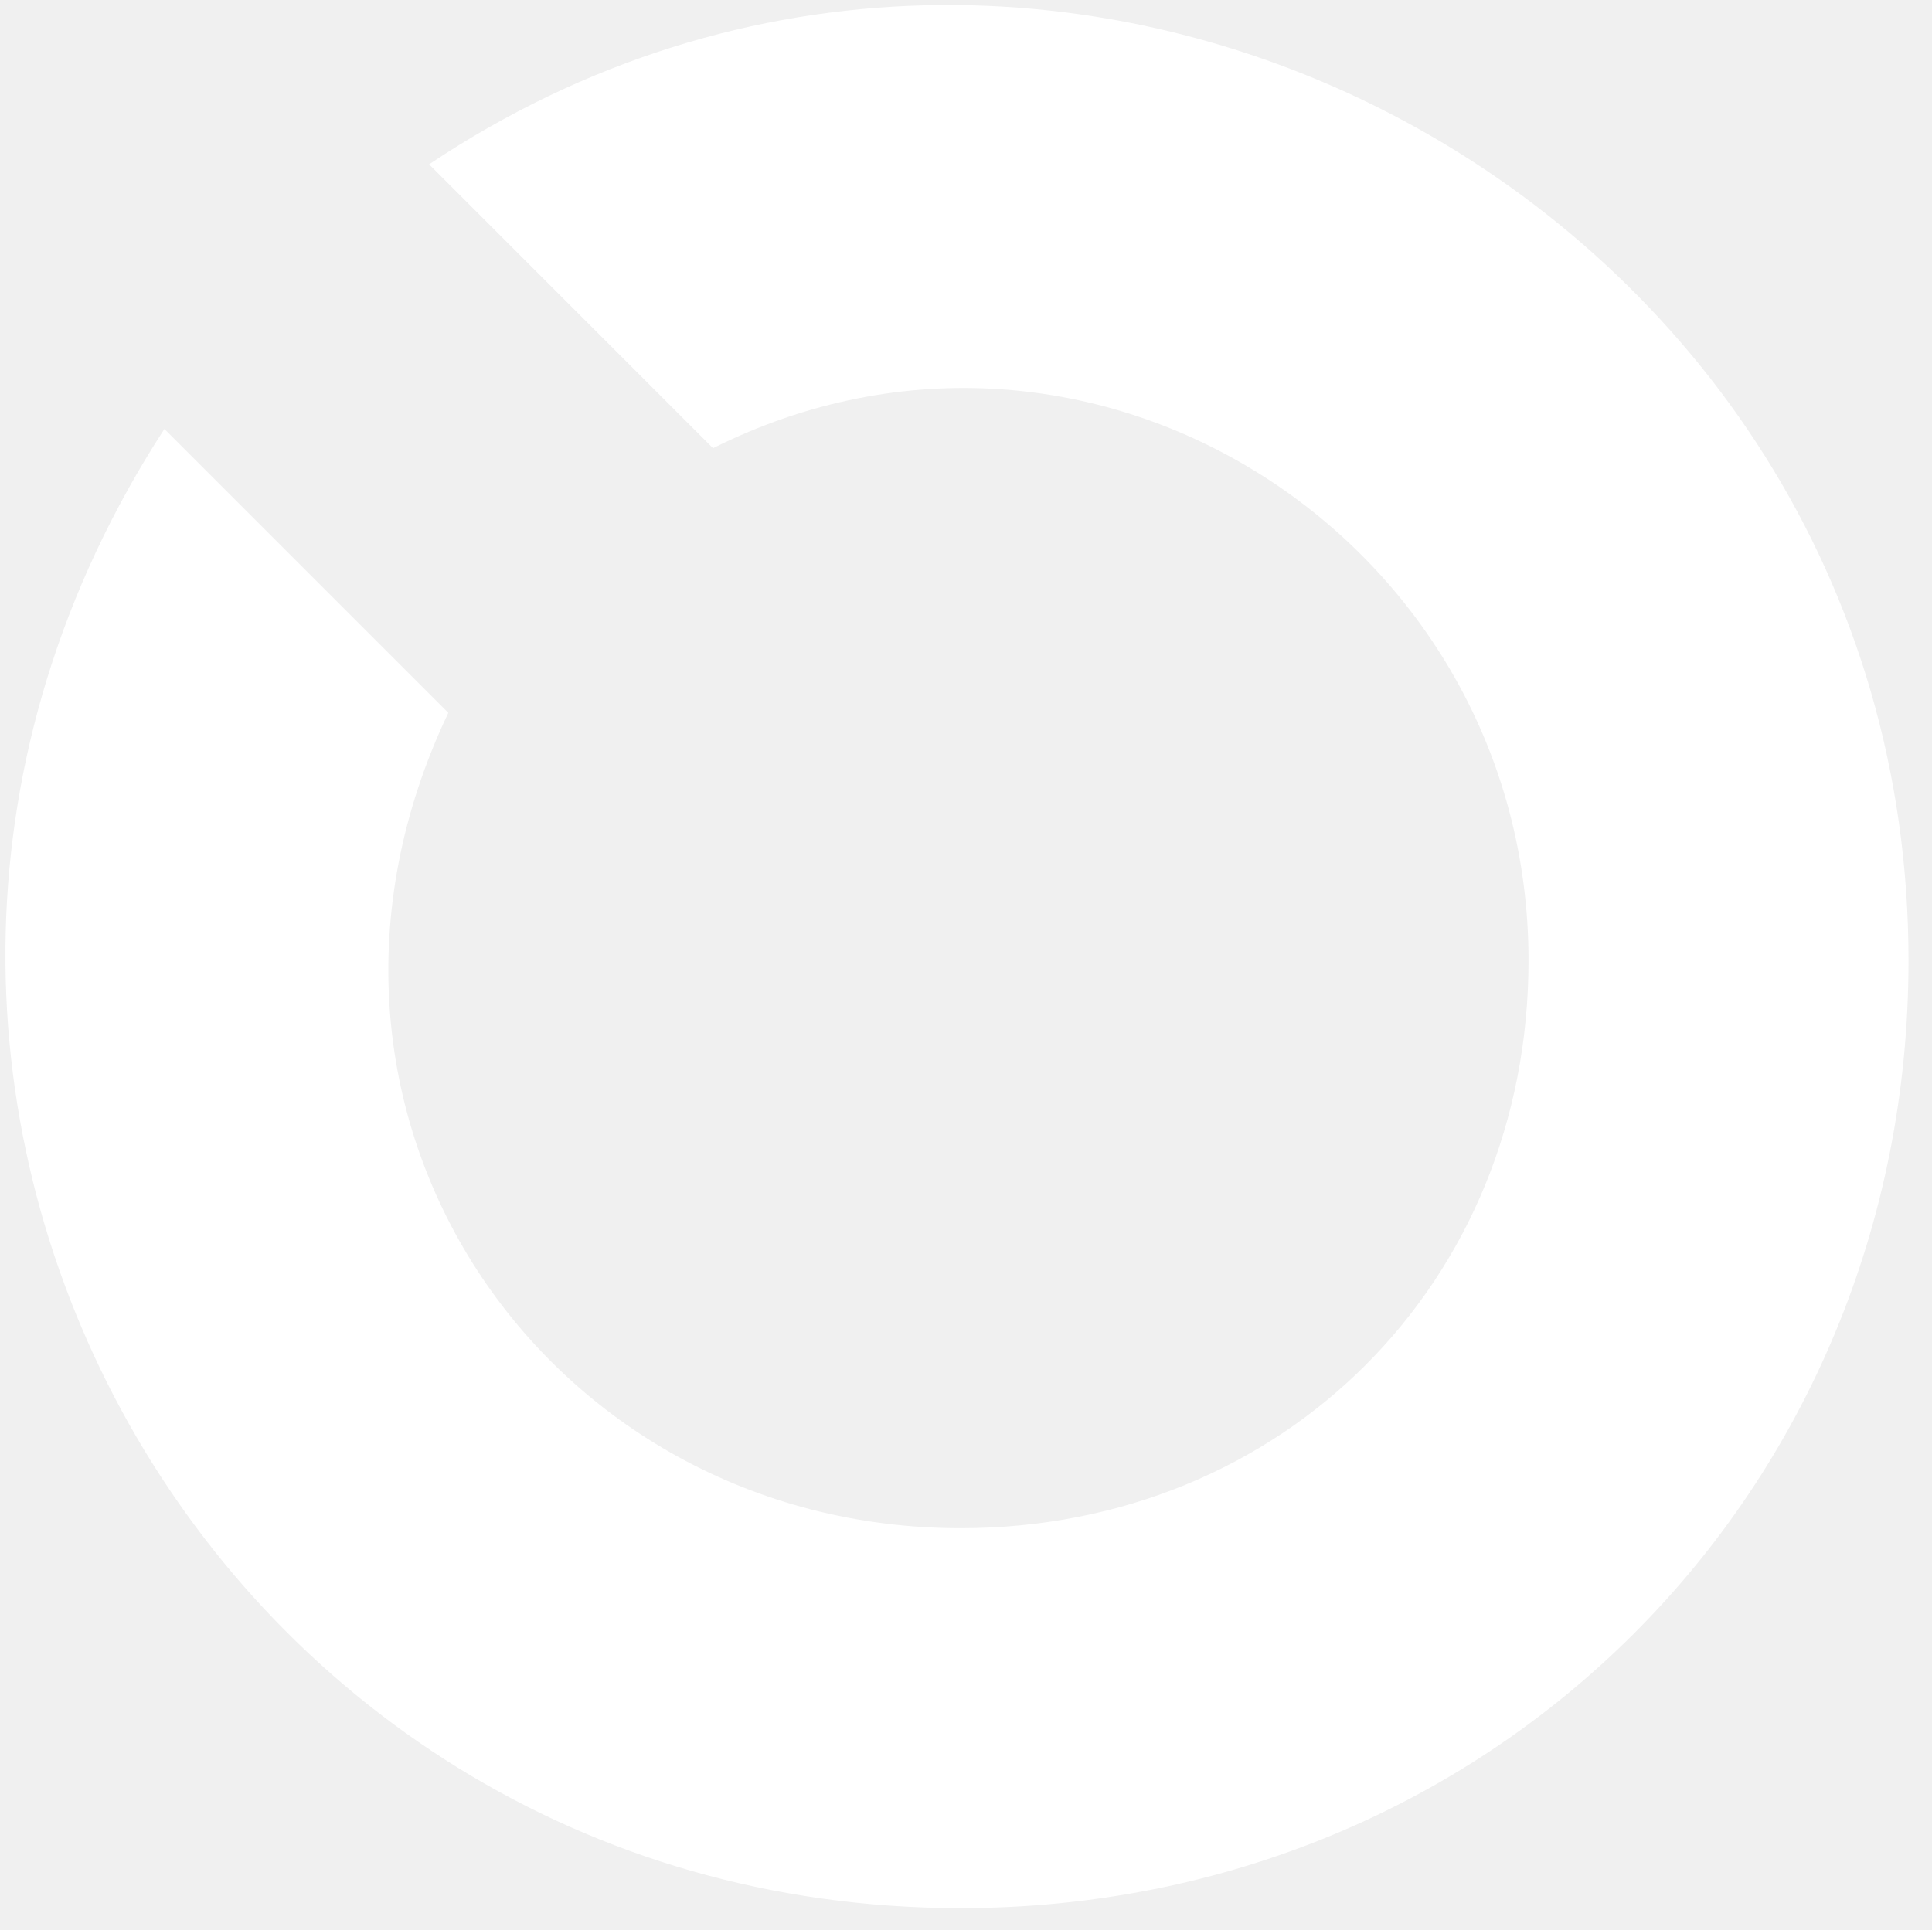
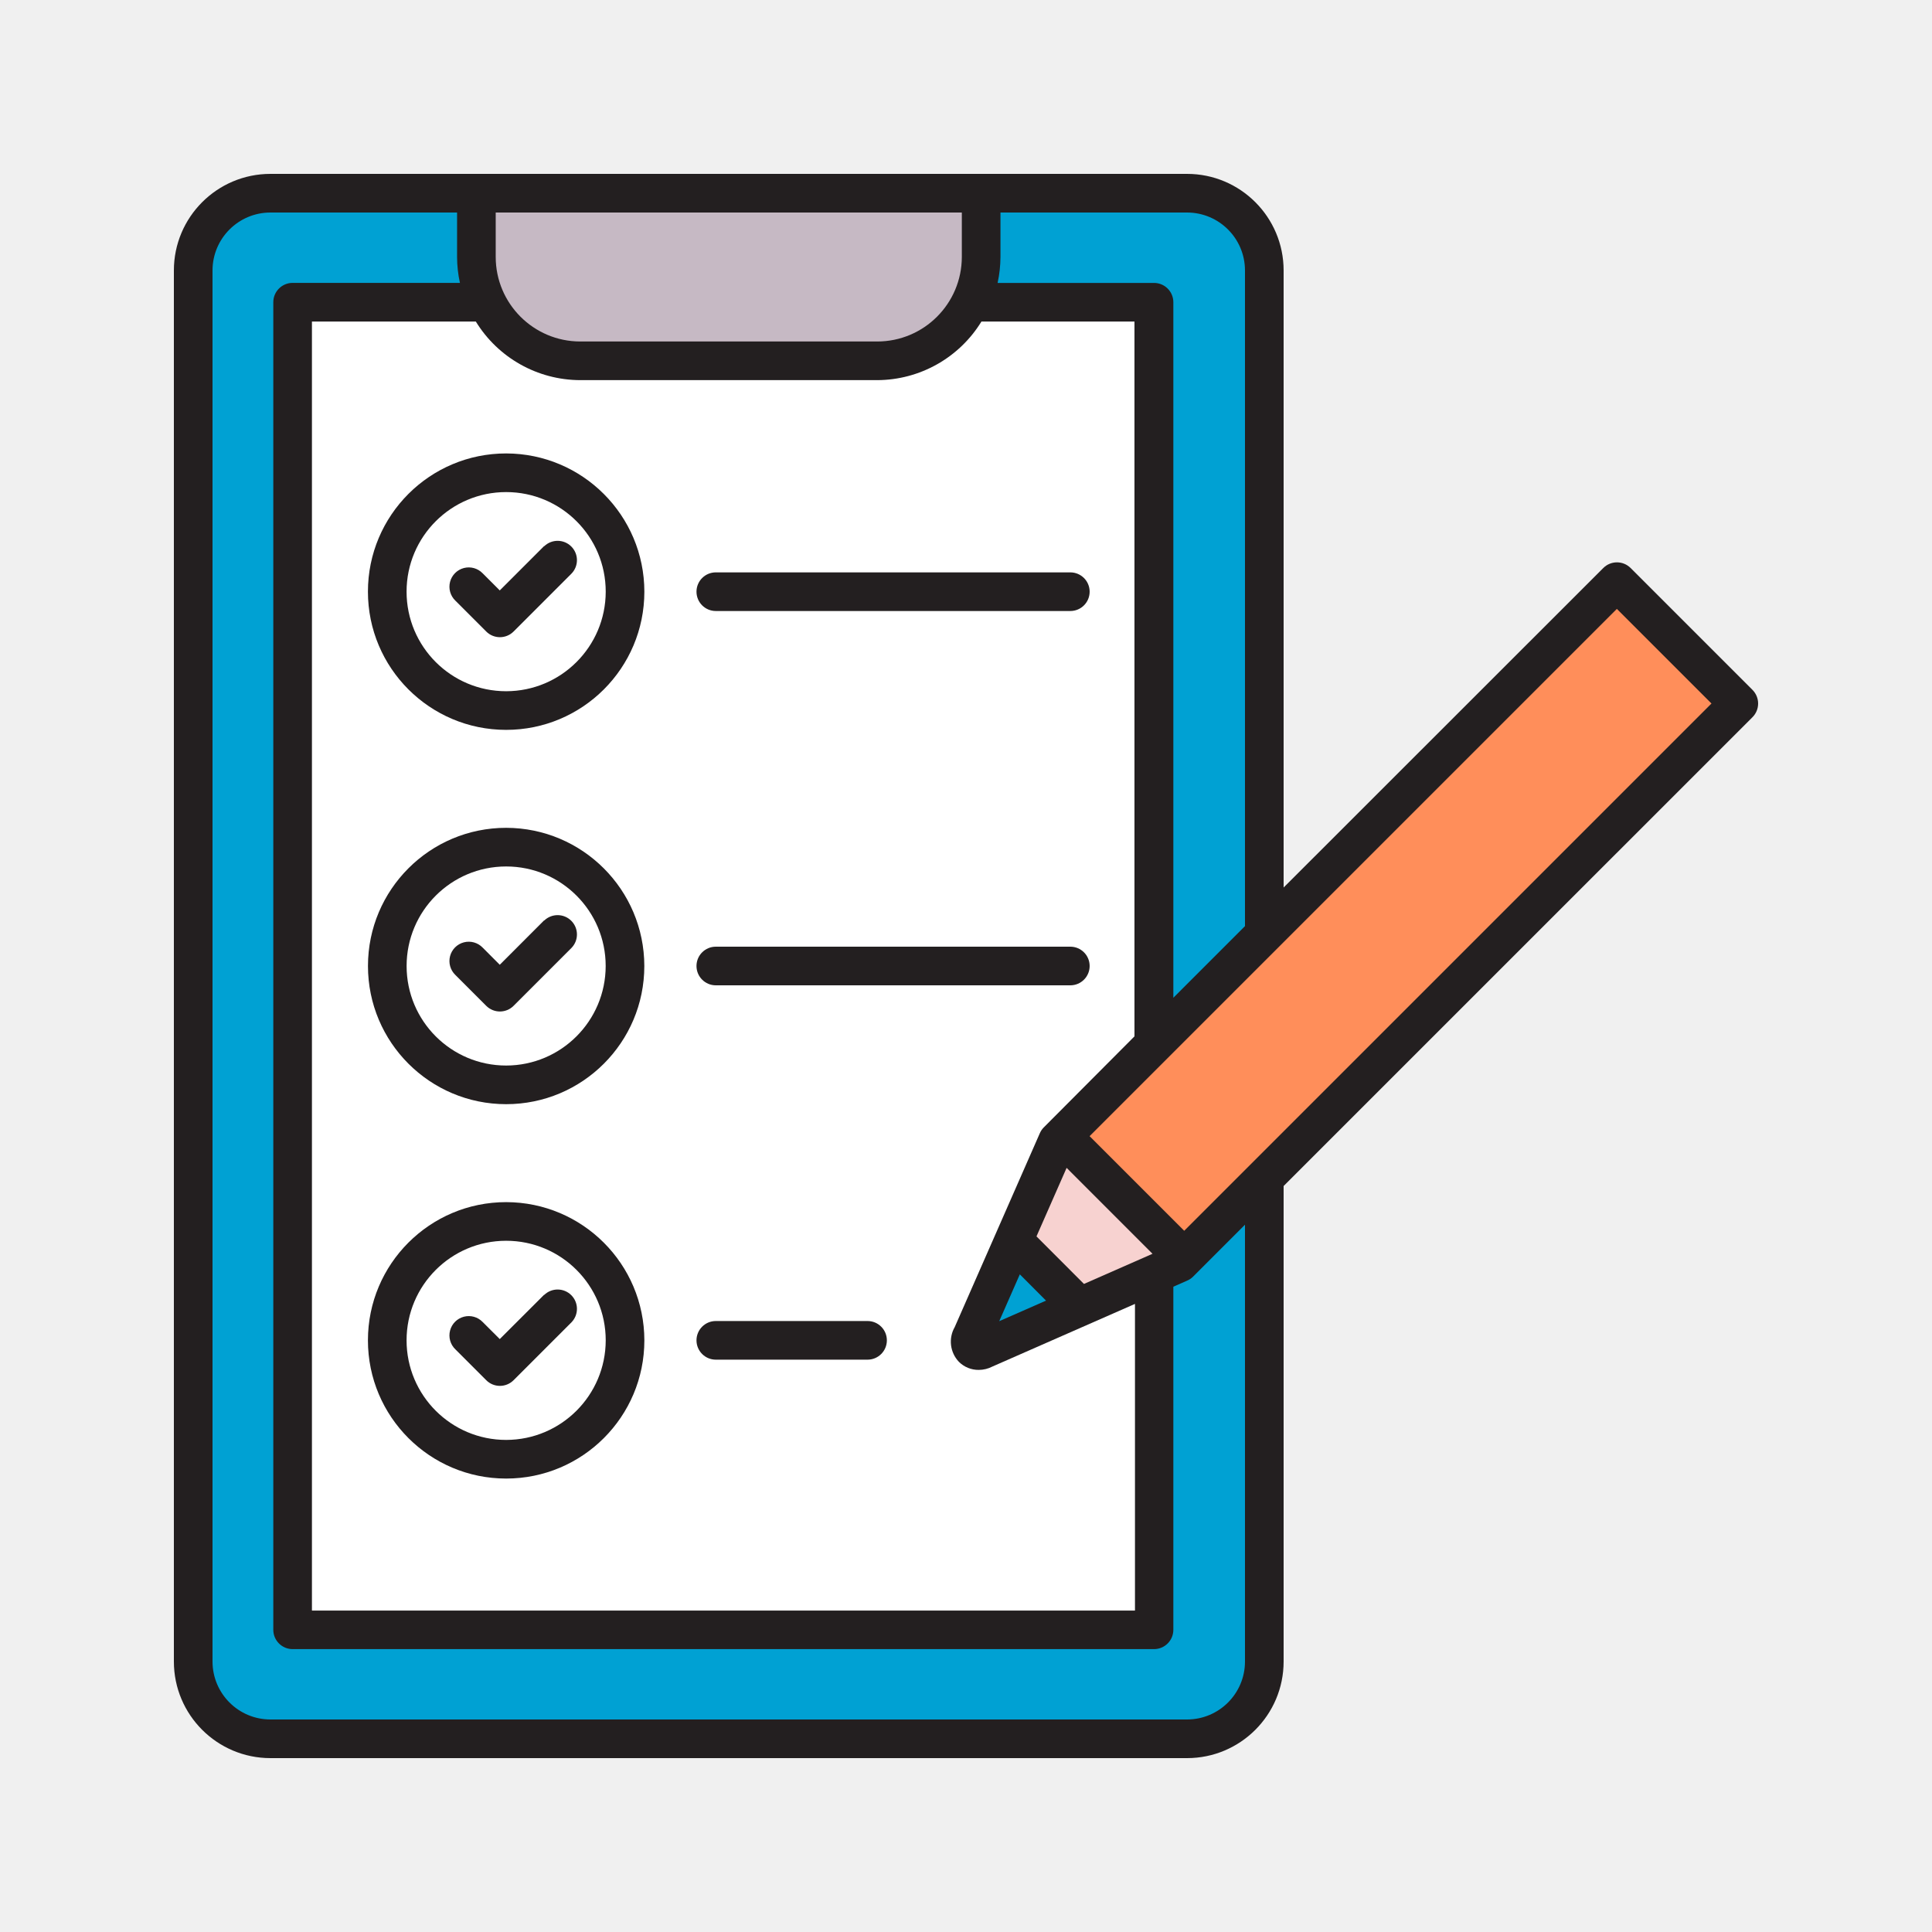
- <svg xmlns="http://www.w3.org/2000/svg" version="1.1" id="Layer_1" x="0px" y="0px" viewBox="0 0 90.5 90.4" style="enable-background:new 0 0 90.5 90.4;" xml:space="preserve">
-   <style type="text/css">
- 	.st0{fill:#FFFFFF;}
- </style>
-   <path class="st0" d="M20.1,7.7L33.4,21c17.8-8.9,38.2,4.4,38.2,24c0,15.1-11.5,26.6-26.6,26.6c-19.5,0-32.9-19.5-24-38.2L7.7,20.1  C-11.9,50.3,9.5,89.4,45,89.4c24.9,0,44.4-19.5,44.4-44.4C89.4,9.4,49.4-11.9,20.1,7.7z" />
+ <svg xmlns="http://www.w3.org/2000/svg" width="800px" height="800px" viewBox="0 0 50 50" data-name="Layer 1" id="Layer_1">
+   <defs>
+     <style>.cls-1{fill:#231f20;}.cls-2{fill:#ffffff;}.cls-3{fill:#00a1d3;}.cls-4{fill:#f7d2d0;}.cls-5{fill:#c6b9c4;}.cls-6{fill:#ff8e5a;}</style>
+   </defs>
+   <path class="cls-1" d="M45.5,18.207a.5.5,0,0,0-.146-.353L42.2,14.7a.5.5,0,0,0-.707,0L33.22,22.969V7a2.5,2.5,0,0,0-2.5-2.5H7A2.5,2.5,0,0,0,4.5,7V43A2.5,2.5,0,0,0,7,45.5H30.72a2.5,2.5,0,0,0,2.5-2.5V30.694L45.354,18.561A.5.5,0,0,0,45.5,18.207Z" />
+   <path class="cls-2" d="M27.008,29.182a.5.5,0,0,0-.1.152l-2.2,5.011a.758.758,0,0,0,.109.9.717.717,0,0,0,.511.208.773.773,0,0,0,.358-.088l3.687-1.62v7.936H8.073V8.321h4.241a3.178,3.178,0,0,0,2.7,1.517H22.7a3.178,3.178,0,0,0,2.7-1.517h3.96v18.5Z" />
+   <path class="cls-3" d="M32.22,43a1.5,1.5,0,0,1-1.5,1.5H7A1.5,1.5,0,0,1,5.5,43V7A1.5,1.5,0,0,1,7,5.5h4.829V6.65a3.15,3.15,0,0,0,.074.671H7.573a.5.5,0,0,0-.5.5V42.179a.5.5,0,0,0,.5.5H29.866a.5.5,0,0,0,.5-.5V33.3l.352-.155a.5.5,0,0,0,.153-.1l1.349-1.35Z" />
+   <path class="cls-1" d="M18.525,15.813H27.7a.5.5,0,0,0,0-1H18.525a.5.5,0,0,0,0,1Z" />
+   <path class="cls-1" d="M14.083,14.131,12.934,15.28l-.443-.443a.5.5,0,1,0-.707.707l.8.8a.5.5,0,0,0,.707,0l1.5-1.5a.5.5,0,0,0-.707-.707Z" />
+   <path class="cls-1" d="M13.1,11.735a3.577,3.577,0,1,0,3.576,3.578A3.582,3.582,0,0,0,13.1,11.735Zm0,6.154a2.577,2.577,0,1,1,2.576-2.576A2.58,2.58,0,0,1,13.1,17.889Z" />
+   <path class="cls-1" d="M27.7,24.5H18.525a.5.5,0,0,0,0,1H27.7a.5.5,0,0,0,0-1Z" />
+   <path class="cls-1" d="M14.083,23.818l-1.149,1.15-.443-.444a.5.5,0,1,0-.707.707l.8.8a.5.5,0,0,0,.707,0l1.5-1.5a.5.5,0,0,0-.707-.707Z" />
+   <path class="cls-1" d="M13.1,21.424A3.576,3.576,0,1,0,16.675,25,3.581,3.581,0,0,0,13.1,21.424Zm0,6.152A2.576,2.576,0,1,1,15.675,25,2.579,2.579,0,0,1,13.1,27.576Z" />
+   <path class="cls-1" d="M22.452,34.188H18.525a.5.5,0,0,0,0,1h3.927a.5.5,0,0,0,0-1Z" />
+   <path class="cls-1" d="M14.083,33.507l-1.149,1.148-.443-.442a.5.5,0,1,0-.707.707l.8.8a.5.5,0,0,0,.707,0l1.5-1.5a.5.5,0,0,0-.707-.707Z" />
+   <path class="cls-1" d="M13.1,31.111a3.577,3.577,0,1,0,3.576,3.577A3.582,3.582,0,0,0,13.1,31.111Zm0,6.154a2.577,2.577,0,1,1,2.576-2.577A2.581,2.581,0,0,1,13.1,37.265Z" />
+   <path class="cls-3" d="M32.22,7V23.968h0l-1.854,1.854v-18a.5.5,0,0,0-.5-.5H25.818a3.215,3.215,0,0,0,.074-.671V5.5H30.72A1.5,1.5,0,0,1,32.22,7Z" />
+   <polygon class="cls-4" points="28.053 33.228 26.824 31.998 27.604 30.224 29.827 32.448 28.053 33.228" />
+   <polygon class="cls-3" points="26.393 32.98 27.071 33.66 25.86 34.192 26.393 32.98" />
+   <path class="cls-5" d="M24.892,6.65A2.191,2.191,0,0,1,22.7,8.838H15.016A2.19,2.19,0,0,1,12.829,6.65V5.5H24.892Z" />
+   <rect class="cls-6" height="3.463" transform="translate(-6.217 32.602) rotate(-45)" width="19.298" x="26.597" y="22.074" />
</svg>
